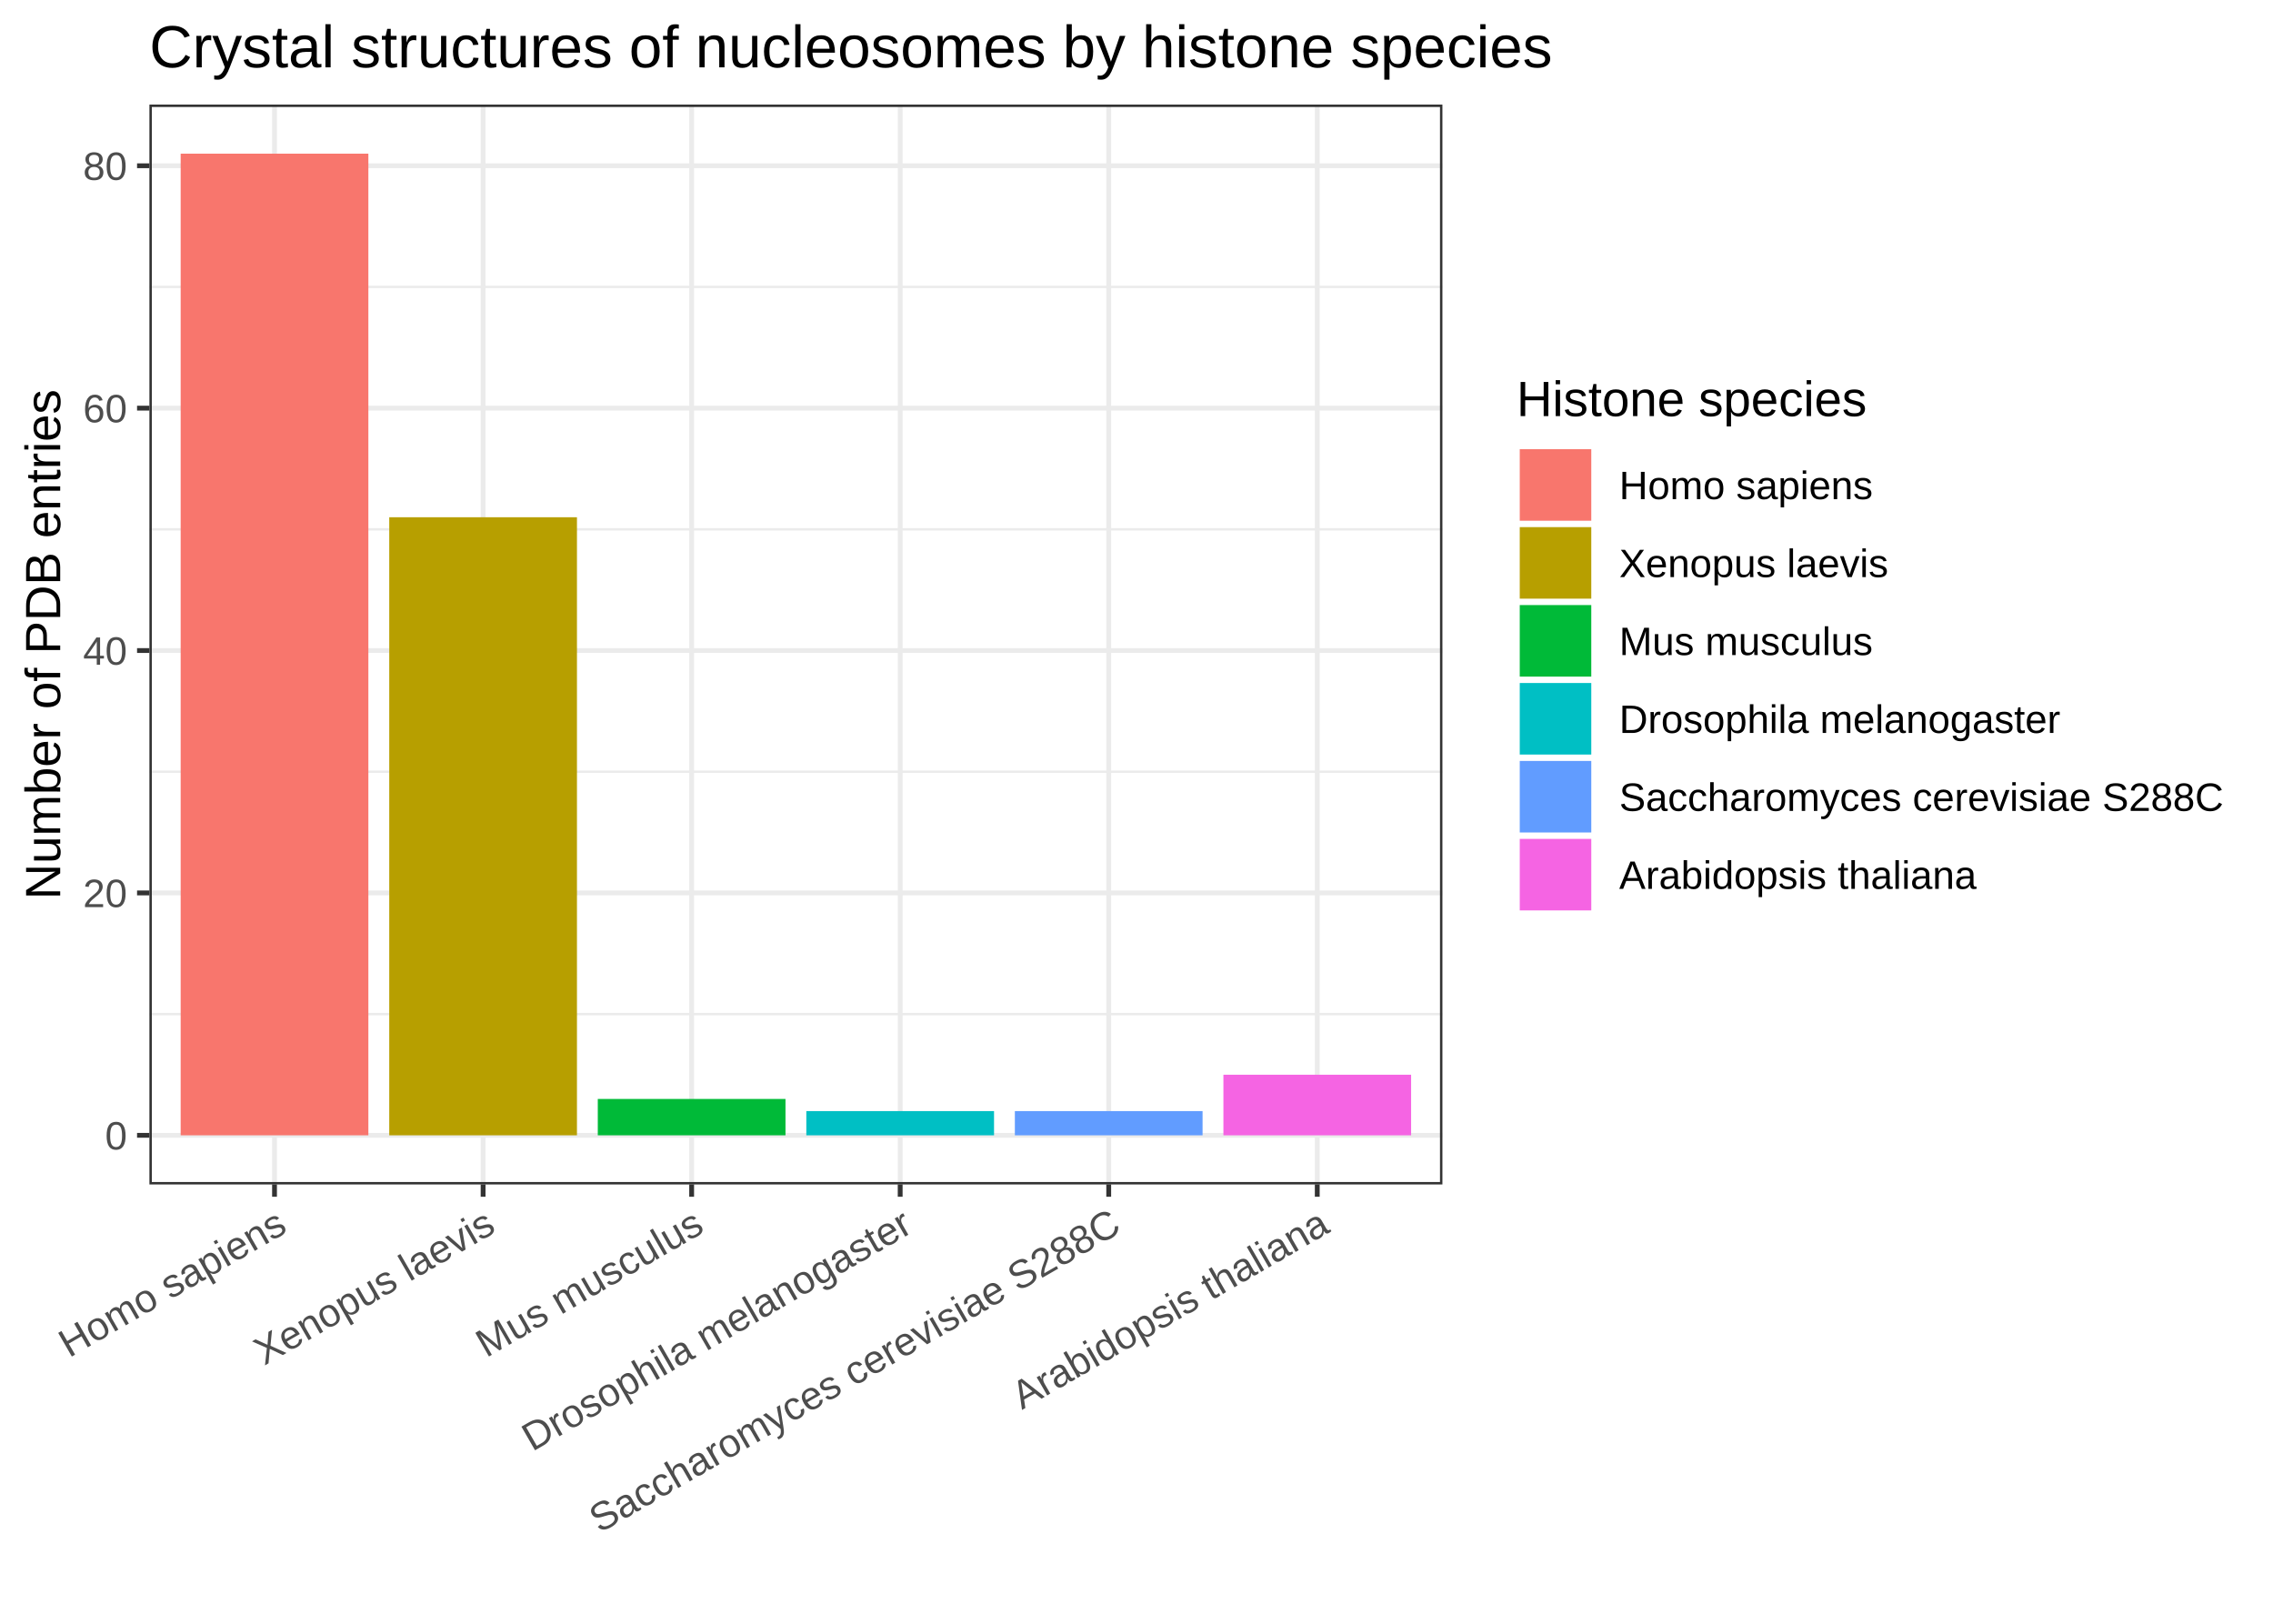
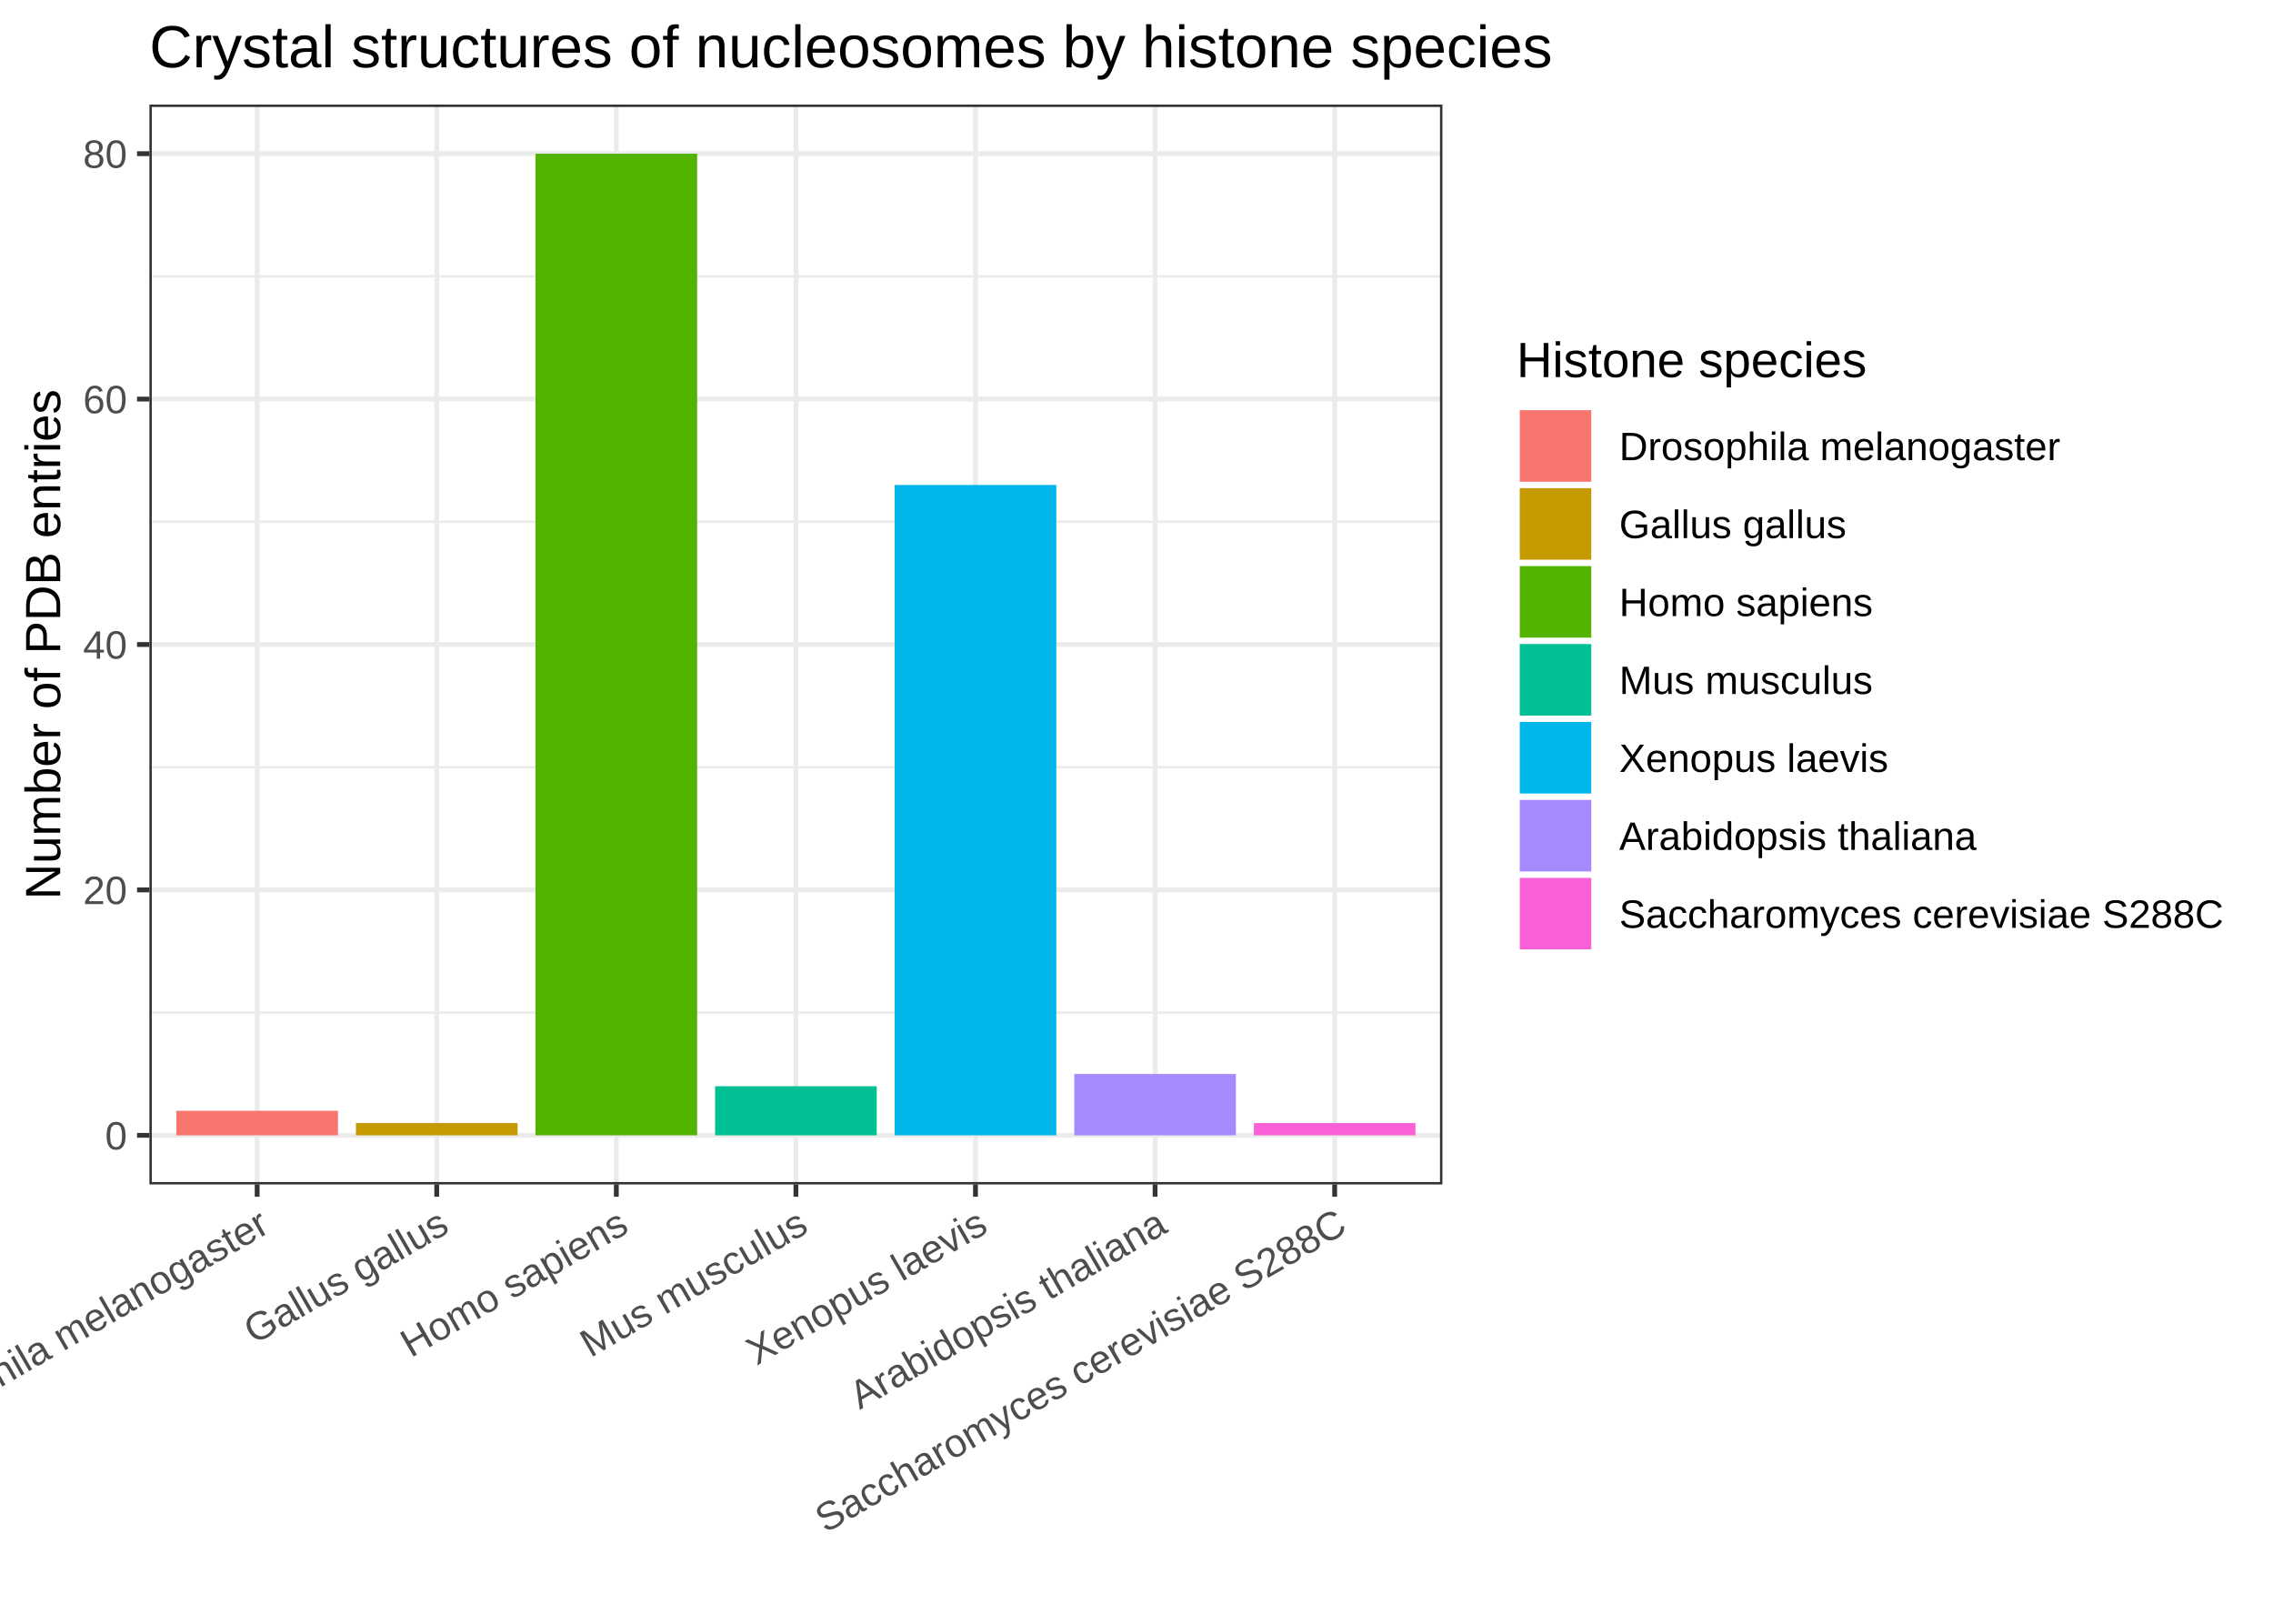
<svg xmlns="http://www.w3.org/2000/svg" viewBox="0 0 504.00 360.00">
  <defs>
    <style type="text/css">
    line, polyline, polygon, path, rect, circle {
      fill: none;
      stroke: #000000;
      stroke-linecap: round;
      stroke-linejoin: round;
      stroke-miterlimit: 10.00;
    }
  </style>
  </defs>
  <rect width="100%" height="100%" style="stroke: none; fill: #FFFFFF;" />
  <rect x="0.00" y="0" width="504.00" height="360.00" style="stroke-width: 1.07; stroke: #FFFFFF; fill: #FFFFFF;" />
  <defs>
    <clipPath id="cpMzMuMTN8MzE5LjgzfDI2Mi41OXwyMy4xOQ==">
      <rect x="33.13" y="23.19" width="286.70" height="239.41" />
    </clipPath>
  </defs>
  <rect x="33.13" y="23.19" width="286.70" height="239.41" style="stroke-width: 1.07; stroke: none; fill: #FFFFFF;" clip-path="url(#cpMzMuMTN8MzE5LjgzfDI2Mi41OXwyMy4xOQ==)" />
-   <polyline points="33.13,224.84 319.83,224.84 " style="stroke-width: 0.53; stroke: #EBEBEB; stroke-linecap: butt;" clip-path="url(#cpMzMuMTN8MzE5LjgzfDI2Mi41OXwyMy4xOQ==)" />
-   <polyline points="33.13,171.10 319.83,171.10 " style="stroke-width: 0.53; stroke: #EBEBEB; stroke-linecap: butt;" clip-path="url(#cpMzMuMTN8MzE5LjgzfDI2Mi41OXwyMy4xOQ==)" />
-   <polyline points="33.13,117.36 319.83,117.36 " style="stroke-width: 0.53; stroke: #EBEBEB; stroke-linecap: butt;" clip-path="url(#cpMzMuMTN8MzE5LjgzfDI2Mi41OXwyMy4xOQ==)" />
-   <polyline points="33.13,63.62 319.83,63.62 " style="stroke-width: 0.53; stroke: #EBEBEB; stroke-linecap: butt;" clip-path="url(#cpMzMuMTN8MzE5LjgzfDI2Mi41OXwyMy4xOQ==)" />
+   <polyline points="33.13,224.51 319.83,224.51 " style="stroke-width: 0.53; stroke: #EBEBEB; stroke-linecap: butt;" clip-path="url(#cpMzMuMTN8MzE5LjgzfDI2Mi41OXwyMy4xOQ==)" />
+   <polyline points="33.13,170.10 319.83,170.10 " style="stroke-width: 0.53; stroke: #EBEBEB; stroke-linecap: butt;" clip-path="url(#cpMzMuMTN8MzE5LjgzfDI2Mi41OXwyMy4xOQ==)" />
+   <polyline points="33.13,115.68 319.83,115.68 " style="stroke-width: 0.53; stroke: #EBEBEB; stroke-linecap: butt;" clip-path="url(#cpMzMuMTN8MzE5LjgzfDI2Mi41OXwyMy4xOQ==)" />
+   <polyline points="33.13,61.27 319.83,61.27 " style="stroke-width: 0.53; stroke: #EBEBEB; stroke-linecap: butt;" clip-path="url(#cpMzMuMTN8MzE5LjgzfDI2Mi41OXwyMy4xOQ==)" />
  <polyline points="33.13,251.71 319.83,251.71 " style="stroke-width: 1.07; stroke: #EBEBEB; stroke-linecap: butt;" clip-path="url(#cpMzMuMTN8MzE5LjgzfDI2Mi41OXwyMy4xOQ==)" />
-   <polyline points="33.13,197.97 319.83,197.97 " style="stroke-width: 1.07; stroke: #EBEBEB; stroke-linecap: butt;" clip-path="url(#cpMzMuMTN8MzE5LjgzfDI2Mi41OXwyMy4xOQ==)" />
-   <polyline points="33.13,144.23 319.83,144.23 " style="stroke-width: 1.07; stroke: #EBEBEB; stroke-linecap: butt;" clip-path="url(#cpMzMuMTN8MzE5LjgzfDI2Mi41OXwyMy4xOQ==)" />
-   <polyline points="33.13,90.49 319.83,90.49 " style="stroke-width: 1.07; stroke: #EBEBEB; stroke-linecap: butt;" clip-path="url(#cpMzMuMTN8MzE5LjgzfDI2Mi41OXwyMy4xOQ==)" />
-   <polyline points="33.13,36.75 319.83,36.75 " style="stroke-width: 1.07; stroke: #EBEBEB; stroke-linecap: butt;" clip-path="url(#cpMzMuMTN8MzE5LjgzfDI2Mi41OXwyMy4xOQ==)" />
-   <polyline points="60.87,262.59 60.87,23.19 " style="stroke-width: 1.07; stroke: #EBEBEB; stroke-linecap: butt;" clip-path="url(#cpMzMuMTN8MzE5LjgzfDI2Mi41OXwyMy4xOQ==)" />
-   <polyline points="107.12,262.59 107.12,23.19 " style="stroke-width: 1.07; stroke: #EBEBEB; stroke-linecap: butt;" clip-path="url(#cpMzMuMTN8MzE5LjgzfDI2Mi41OXwyMy4xOQ==)" />
-   <polyline points="153.36,262.59 153.36,23.19 " style="stroke-width: 1.07; stroke: #EBEBEB; stroke-linecap: butt;" clip-path="url(#cpMzMuMTN8MzE5LjgzfDI2Mi41OXwyMy4xOQ==)" />
-   <polyline points="199.60,262.59 199.60,23.19 " style="stroke-width: 1.07; stroke: #EBEBEB; stroke-linecap: butt;" clip-path="url(#cpMzMuMTN8MzE5LjgzfDI2Mi41OXwyMy4xOQ==)" />
-   <polyline points="245.84,262.59 245.84,23.19 " style="stroke-width: 1.07; stroke: #EBEBEB; stroke-linecap: butt;" clip-path="url(#cpMzMuMTN8MzE5LjgzfDI2Mi41OXwyMy4xOQ==)" />
-   <polyline points="292.08,262.59 292.08,23.19 " style="stroke-width: 1.07; stroke: #EBEBEB; stroke-linecap: butt;" clip-path="url(#cpMzMuMTN8MzE5LjgzfDI2Mi41OXwyMy4xOQ==)" />
-   <rect x="40.06" y="34.07" width="41.62" height="217.64" style="stroke-width: 1.07; stroke: none; stroke-linecap: square; stroke-linejoin: miter; fill: #F8766D;" clip-path="url(#cpMzMuMTN8MzE5LjgzfDI2Mi41OXwyMy4xOQ==)" />
-   <rect x="86.31" y="114.68" width="41.62" height="137.03" style="stroke-width: 1.07; stroke: none; stroke-linecap: square; stroke-linejoin: miter; fill: #B79F00;" clip-path="url(#cpMzMuMTN8MzE5LjgzfDI2Mi41OXwyMy4xOQ==)" />
-   <rect x="132.55" y="243.65" width="41.62" height="8.06" style="stroke-width: 1.07; stroke: none; stroke-linecap: square; stroke-linejoin: miter; fill: #00BA38;" clip-path="url(#cpMzMuMTN8MzE5LjgzfDI2Mi41OXwyMy4xOQ==)" />
-   <rect x="178.79" y="246.34" width="41.62" height="5.37" style="stroke-width: 1.07; stroke: none; stroke-linecap: square; stroke-linejoin: miter; fill: #00BFC4;" clip-path="url(#cpMzMuMTN8MzE5LjgzfDI2Mi41OXwyMy4xOQ==)" />
-   <rect x="225.03" y="246.34" width="41.62" height="5.37" style="stroke-width: 1.07; stroke: none; stroke-linecap: square; stroke-linejoin: miter; fill: #619CFF;" clip-path="url(#cpMzMuMTN8MzE5LjgzfDI2Mi41OXwyMy4xOQ==)" />
-   <rect x="271.27" y="238.28" width="41.62" height="13.43" style="stroke-width: 1.07; stroke: none; stroke-linecap: square; stroke-linejoin: miter; fill: #F564E3;" clip-path="url(#cpMzMuMTN8MzE5LjgzfDI2Mi41OXwyMy4xOQ==)" />
+   <polyline points="33.13,197.30 319.83,197.30 " style="stroke-width: 1.07; stroke: #EBEBEB; stroke-linecap: butt;" clip-path="url(#cpMzMuMTN8MzE5LjgzfDI2Mi41OXwyMy4xOQ==)" />
+   <polyline points="33.13,142.89 319.83,142.89 " style="stroke-width: 1.07; stroke: #EBEBEB; stroke-linecap: butt;" clip-path="url(#cpMzMuMTN8MzE5LjgzfDI2Mi41OXwyMy4xOQ==)" />
+   <polyline points="33.13,88.48 319.83,88.48 " style="stroke-width: 1.07; stroke: #EBEBEB; stroke-linecap: butt;" clip-path="url(#cpMzMuMTN8MzE5LjgzfDI2Mi41OXwyMy4xOQ==)" />
+   <polyline points="33.13,34.07 319.83,34.07 " style="stroke-width: 1.07; stroke: #EBEBEB; stroke-linecap: butt;" clip-path="url(#cpMzMuMTN8MzE5LjgzfDI2Mi41OXwyMy4xOQ==)" />
+   <polyline points="57.02,262.59 57.02,23.19 " style="stroke-width: 1.07; stroke: #EBEBEB; stroke-linecap: butt;" clip-path="url(#cpMzMuMTN8MzE5LjgzfDI2Mi41OXwyMy4xOQ==)" />
+   <polyline points="96.84,262.59 96.84,23.19 " style="stroke-width: 1.07; stroke: #EBEBEB; stroke-linecap: butt;" clip-path="url(#cpMzMuMTN8MzE5LjgzfDI2Mi41OXwyMy4xOQ==)" />
+   <polyline points="136.66,262.59 136.66,23.19 " style="stroke-width: 1.07; stroke: #EBEBEB; stroke-linecap: butt;" clip-path="url(#cpMzMuMTN8MzE5LjgzfDI2Mi41OXwyMy4xOQ==)" />
+   <polyline points="176.48,262.59 176.48,23.19 " style="stroke-width: 1.07; stroke: #EBEBEB; stroke-linecap: butt;" clip-path="url(#cpMzMuMTN8MzE5LjgzfDI2Mi41OXwyMy4xOQ==)" />
+   <polyline points="216.30,262.59 216.30,23.19 " style="stroke-width: 1.07; stroke: #EBEBEB; stroke-linecap: butt;" clip-path="url(#cpMzMuMTN8MzE5LjgzfDI2Mi41OXwyMy4xOQ==)" />
+   <polyline points="256.12,262.59 256.12,23.19 " style="stroke-width: 1.07; stroke: #EBEBEB; stroke-linecap: butt;" clip-path="url(#cpMzMuMTN8MzE5LjgzfDI2Mi41OXwyMy4xOQ==)" />
+   <polyline points="295.94,262.59 295.94,23.19 " style="stroke-width: 1.07; stroke: #EBEBEB; stroke-linecap: butt;" clip-path="url(#cpMzMuMTN8MzE5LjgzfDI2Mi41OXwyMy4xOQ==)" />
+   <rect x="39.10" y="246.27" width="35.84" height="5.44" style="stroke-width: 1.07; stroke: none; stroke-linecap: square; stroke-linejoin: miter; fill: #F8766D;" clip-path="url(#cpMzMuMTN8MzE5LjgzfDI2Mi41OXwyMy4xOQ==)" />
+   <rect x="78.92" y="248.99" width="35.84" height="2.72" style="stroke-width: 1.07; stroke: none; stroke-linecap: square; stroke-linejoin: miter; fill: #C49A00;" clip-path="url(#cpMzMuMTN8MzE5LjgzfDI2Mi41OXwyMy4xOQ==)" />
+   <rect x="118.74" y="34.07" width="35.84" height="217.64" style="stroke-width: 1.07; stroke: none; stroke-linecap: square; stroke-linejoin: miter; fill: #53B400;" clip-path="url(#cpMzMuMTN8MzE5LjgzfDI2Mi41OXwyMy4xOQ==)" />
+   <rect x="158.56" y="240.83" width="35.84" height="10.88" style="stroke-width: 1.07; stroke: none; stroke-linecap: square; stroke-linejoin: miter; fill: #00C094;" clip-path="url(#cpMzMuMTN8MzE5LjgzfDI2Mi41OXwyMy4xOQ==)" />
+   <rect x="198.38" y="107.52" width="35.84" height="144.19" style="stroke-width: 1.07; stroke: none; stroke-linecap: square; stroke-linejoin: miter; fill: #00B6EB;" clip-path="url(#cpMzMuMTN8MzE5LjgzfDI2Mi41OXwyMy4xOQ==)" />
+   <rect x="238.20" y="238.11" width="35.84" height="13.60" style="stroke-width: 1.07; stroke: none; stroke-linecap: square; stroke-linejoin: miter; fill: #A58AFF;" clip-path="url(#cpMzMuMTN8MzE5LjgzfDI2Mi41OXwyMy4xOQ==)" />
+   <rect x="278.02" y="248.99" width="35.84" height="2.72" style="stroke-width: 1.07; stroke: none; stroke-linecap: square; stroke-linejoin: miter; fill: #FB61D7;" clip-path="url(#cpMzMuMTN8MzE5LjgzfDI2Mi41OXwyMy4xOQ==)" />
  <rect x="33.13" y="23.19" width="286.70" height="239.41" style="stroke-width: 1.07; stroke: #333333;" clip-path="url(#cpMzMuMTN8MzE5LjgzfDI2Mi41OXwyMy4xOQ==)" />
  <defs>
    <clipPath id="cpMC4wMHw1MDQuMDB8MzYwLjAwfDAuMDA=">
      <rect x="0.00" y="0.00" width="504.00" height="360.00" />
    </clipPath>
  </defs>
  <g clip-path="url(#cpMC4wMHw1MDQuMDB8MzYwLjAwfDAuMDA=)">
    <text x="23.30" y="254.86" style="font-size: 8.80px; fill: #4D4D4D; font-family: Arial;" textLength="4.89px" lengthAdjust="spacingAndGlyphs">0</text>
  </g>
  <g clip-path="url(#cpMC4wMHw1MDQuMDB8MzYwLjAwfDAuMDA=)">
-     <text x="18.41" y="201.12" style="font-size: 8.80px; fill: #4D4D4D; font-family: Arial;" textLength="9.79px" lengthAdjust="spacingAndGlyphs">20</text>
+     <text x="18.41" y="200.45" style="font-size: 8.80px; fill: #4D4D4D; font-family: Arial;" textLength="9.79px" lengthAdjust="spacingAndGlyphs">20</text>
  </g>
  <g clip-path="url(#cpMC4wMHw1MDQuMDB8MzYwLjAwfDAuMDA=)">
-     <text x="18.41" y="147.38" style="font-size: 8.80px; fill: #4D4D4D; font-family: Arial;" textLength="9.79px" lengthAdjust="spacingAndGlyphs">40</text>
+     <text x="18.41" y="146.04" style="font-size: 8.80px; fill: #4D4D4D; font-family: Arial;" textLength="9.79px" lengthAdjust="spacingAndGlyphs">40</text>
  </g>
  <g clip-path="url(#cpMC4wMHw1MDQuMDB8MzYwLjAwfDAuMDA=)">
-     <text x="18.41" y="93.64" style="font-size: 8.80px; fill: #4D4D4D; font-family: Arial;" textLength="9.79px" lengthAdjust="spacingAndGlyphs">60</text>
+     <text x="18.41" y="91.63" style="font-size: 8.80px; fill: #4D4D4D; font-family: Arial;" textLength="9.79px" lengthAdjust="spacingAndGlyphs">60</text>
  </g>
  <g clip-path="url(#cpMC4wMHw1MDQuMDB8MzYwLjAwfDAuMDA=)">
-     <text x="18.41" y="39.90" style="font-size: 8.80px; fill: #4D4D4D; font-family: Arial;" textLength="9.79px" lengthAdjust="spacingAndGlyphs">80</text>
+     <text x="18.41" y="37.22" style="font-size: 8.80px; fill: #4D4D4D; font-family: Arial;" textLength="9.79px" lengthAdjust="spacingAndGlyphs">80</text>
  </g>
  <polyline points="30.39,251.71 33.13,251.71 " style="stroke-width: 1.07; stroke: #333333; stroke-linecap: butt;" clip-path="url(#cpMC4wMHw1MDQuMDB8MzYwLjAwfDAuMDA=)" />
-   <polyline points="30.39,197.97 33.13,197.97 " style="stroke-width: 1.07; stroke: #333333; stroke-linecap: butt;" clip-path="url(#cpMC4wMHw1MDQuMDB8MzYwLjAwfDAuMDA=)" />
-   <polyline points="30.39,144.23 33.13,144.23 " style="stroke-width: 1.07; stroke: #333333; stroke-linecap: butt;" clip-path="url(#cpMC4wMHw1MDQuMDB8MzYwLjAwfDAuMDA=)" />
-   <polyline points="30.39,90.49 33.13,90.49 " style="stroke-width: 1.07; stroke: #333333; stroke-linecap: butt;" clip-path="url(#cpMC4wMHw1MDQuMDB8MzYwLjAwfDAuMDA=)" />
-   <polyline points="30.39,36.75 33.13,36.75 " style="stroke-width: 1.07; stroke: #333333; stroke-linecap: butt;" clip-path="url(#cpMC4wMHw1MDQuMDB8MzYwLjAwfDAuMDA=)" />
-   <polyline points="60.87,265.33 60.87,262.59 " style="stroke-width: 1.07; stroke: #333333; stroke-linecap: butt;" clip-path="url(#cpMC4wMHw1MDQuMDB8MzYwLjAwfDAuMDA=)" />
-   <polyline points="107.12,265.33 107.12,262.59 " style="stroke-width: 1.07; stroke: #333333; stroke-linecap: butt;" clip-path="url(#cpMC4wMHw1MDQuMDB8MzYwLjAwfDAuMDA=)" />
-   <polyline points="153.36,265.33 153.36,262.59 " style="stroke-width: 1.07; stroke: #333333; stroke-linecap: butt;" clip-path="url(#cpMC4wMHw1MDQuMDB8MzYwLjAwfDAuMDA=)" />
-   <polyline points="199.60,265.33 199.60,262.59 " style="stroke-width: 1.07; stroke: #333333; stroke-linecap: butt;" clip-path="url(#cpMC4wMHw1MDQuMDB8MzYwLjAwfDAuMDA=)" />
-   <polyline points="245.84,265.33 245.84,262.59 " style="stroke-width: 1.07; stroke: #333333; stroke-linecap: butt;" clip-path="url(#cpMC4wMHw1MDQuMDB8MzYwLjAwfDAuMDA=)" />
-   <polyline points="292.08,265.33 292.08,262.59 " style="stroke-width: 1.07; stroke: #333333; stroke-linecap: butt;" clip-path="url(#cpMC4wMHw1MDQuMDB8MzYwLjAwfDAuMDA=)" />
+   <polyline points="30.39,197.30 33.13,197.30 " style="stroke-width: 1.07; stroke: #333333; stroke-linecap: butt;" clip-path="url(#cpMC4wMHw1MDQuMDB8MzYwLjAwfDAuMDA=)" />
+   <polyline points="30.39,142.89 33.13,142.89 " style="stroke-width: 1.07; stroke: #333333; stroke-linecap: butt;" clip-path="url(#cpMC4wMHw1MDQuMDB8MzYwLjAwfDAuMDA=)" />
+   <polyline points="30.39,88.48 33.13,88.48 " style="stroke-width: 1.07; stroke: #333333; stroke-linecap: butt;" clip-path="url(#cpMC4wMHw1MDQuMDB8MzYwLjAwfDAuMDA=)" />
+   <polyline points="30.39,34.07 33.13,34.07 " style="stroke-width: 1.07; stroke: #333333; stroke-linecap: butt;" clip-path="url(#cpMC4wMHw1MDQuMDB8MzYwLjAwfDAuMDA=)" />
+   <polyline points="57.02,265.33 57.02,262.59 " style="stroke-width: 1.07; stroke: #333333; stroke-linecap: butt;" clip-path="url(#cpMC4wMHw1MDQuMDB8MzYwLjAwfDAuMDA=)" />
+   <polyline points="96.84,265.33 96.84,262.59 " style="stroke-width: 1.07; stroke: #333333; stroke-linecap: butt;" clip-path="url(#cpMC4wMHw1MDQuMDB8MzYwLjAwfDAuMDA=)" />
+   <polyline points="136.66,265.33 136.66,262.59 " style="stroke-width: 1.07; stroke: #333333; stroke-linecap: butt;" clip-path="url(#cpMC4wMHw1MDQuMDB8MzYwLjAwfDAuMDA=)" />
+   <polyline points="176.48,265.33 176.48,262.59 " style="stroke-width: 1.07; stroke: #333333; stroke-linecap: butt;" clip-path="url(#cpMC4wMHw1MDQuMDB8MzYwLjAwfDAuMDA=)" />
+   <polyline points="216.30,265.33 216.30,262.59 " style="stroke-width: 1.07; stroke: #333333; stroke-linecap: butt;" clip-path="url(#cpMC4wMHw1MDQuMDB8MzYwLjAwfDAuMDA=)" />
+   <polyline points="256.12,265.33 256.12,262.59 " style="stroke-width: 1.07; stroke: #333333; stroke-linecap: butt;" clip-path="url(#cpMC4wMHw1MDQuMDB8MzYwLjAwfDAuMDA=)" />
+   <polyline points="295.94,265.33 295.94,262.59 " style="stroke-width: 1.07; stroke: #333333; stroke-linecap: butt;" clip-path="url(#cpMC4wMHw1MDQuMDB8MzYwLjAwfDAuMDA=)" />
  <g clip-path="url(#cpMC4wMHw1MDQuMDB8MzYwLjAwfDAuMDA=)">
-     <text transform="translate(15.31,301.11) rotate(-30)" style="font-size: 8.80px; fill: #4D4D4D; font-family: Arial;" textLength="56.25px" lengthAdjust="spacingAndGlyphs">Homo sapiens</text>
+     <text transform="translate(-24.56,321.90) rotate(-30)" style="font-size: 8.80px; fill: #4D4D4D; font-family: Arial;" textLength="97.83px" lengthAdjust="spacingAndGlyphs">Drosophila melanogaster</text>
  </g>
  <g clip-path="url(#cpMC4wMHw1MDQuMDB8MzYwLjAwfDAuMDA=)">
-     <text transform="translate(58.58,302.82) rotate(-30)" style="font-size: 8.80px; fill: #4D4D4D; font-family: Arial;" textLength="59.68px" lengthAdjust="spacingAndGlyphs">Xenopus laevis</text>
+     <text transform="translate(56.36,298.17) rotate(-30)" style="font-size: 8.80px; fill: #4D4D4D; font-family: Arial;" textLength="50.38px" lengthAdjust="spacingAndGlyphs">Gallus gallus</text>
  </g>
  <g clip-path="url(#cpMC4wMHw1MDQuMDB8MzYwLjAwfDAuMDA=)">
-     <text transform="translate(107.80,301.10) rotate(-30)" style="font-size: 8.80px; fill: #4D4D4D; font-family: Arial;" textLength="56.24px" lengthAdjust="spacingAndGlyphs">Mus musculus</text>
+     <text transform="translate(91.09,301.11) rotate(-30)" style="font-size: 8.80px; fill: #4D4D4D; font-family: Arial;" textLength="56.25px" lengthAdjust="spacingAndGlyphs">Homo sapiens</text>
  </g>
  <g clip-path="url(#cpMC4wMHw1MDQuMDB8MzYwLjAwfDAuMDA=)">
-     <text transform="translate(118.02,321.90) rotate(-30)" style="font-size: 8.80px; fill: #4D4D4D; font-family: Arial;" textLength="97.83px" lengthAdjust="spacingAndGlyphs">Drosophila melanogaster</text>
+     <text transform="translate(130.92,301.10) rotate(-30)" style="font-size: 8.80px; fill: #4D4D4D; font-family: Arial;" textLength="56.24px" lengthAdjust="spacingAndGlyphs">Mus musculus</text>
  </g>
  <g clip-path="url(#cpMC4wMHw1MDQuMDB8MzYwLjAwfDAuMDA=)">
-     <text transform="translate(132.93,339.99) rotate(-30)" style="font-size: 8.80px; fill: #4D4D4D; font-family: Arial;" textLength="134.02px" lengthAdjust="spacingAndGlyphs">Saccharomyces cerevisiae S288C</text>
+     <text transform="translate(167.76,302.82) rotate(-30)" style="font-size: 8.80px; fill: #4D4D4D; font-family: Arial;" textLength="59.68px" lengthAdjust="spacingAndGlyphs">Xenopus laevis</text>
  </g>
  <g clip-path="url(#cpMC4wMHw1MDQuMDB8MzYwLjAwfDAuMDA=)">
-     <text transform="translate(226.60,312.61) rotate(-30)" style="font-size: 8.80px; fill: #4D4D4D; font-family: Arial;" textLength="79.25px" lengthAdjust="spacingAndGlyphs">Arabidopsis thaliana</text>
+     <text transform="translate(190.63,312.61) rotate(-30)" style="font-size: 8.80px; fill: #4D4D4D; font-family: Arial;" textLength="79.25px" lengthAdjust="spacingAndGlyphs">Arabidopsis thaliana</text>
+   </g>
+   <g clip-path="url(#cpMC4wMHw1MDQuMDB8MzYwLjAwfDAuMDA=)">
+     <text transform="translate(183.03,339.99) rotate(-30)" style="font-size: 8.80px; fill: #4D4D4D; font-family: Arial;" textLength="134.02px" lengthAdjust="spacingAndGlyphs">Saccharomyces cerevisiae S288C</text>
  </g>
  <g clip-path="url(#cpMC4wMHw1MDQuMDB8MzYwLjAwfDAuMDA=)">
    <text transform="translate(13.35,199.44) rotate(-90)" style="font-size: 11.00px; font-family: Arial;" textLength="113.10px" lengthAdjust="spacingAndGlyphs">Number of PDB entries</text>
  </g>
-   <rect x="330.79" y="77.74" width="167.73" height="130.31" style="stroke-width: 1.07; stroke: none; fill: #FFFFFF;" clip-path="url(#cpMC4wMHw1MDQuMDB8MzYwLjAwfDAuMDA=)" />
+   <rect x="330.79" y="69.10" width="167.73" height="147.59" style="stroke-width: 1.07; stroke: none; fill: #FFFFFF;" clip-path="url(#cpMC4wMHw1MDQuMDB8MzYwLjAwfDAuMDA=)" />
  <g clip-path="url(#cpMC4wMHw1MDQuMDB8MzYwLjAwfDAuMDA=)">
-     <text x="336.27" y="92.25" style="font-size: 11.00px; font-family: Arial;" textLength="77.65px" lengthAdjust="spacingAndGlyphs">Histone species</text>
+     <text x="336.27" y="83.61" style="font-size: 11.00px; font-family: Arial;" textLength="77.65px" lengthAdjust="spacingAndGlyphs">Histone species</text>
  </g>
-   <rect x="336.27" y="98.88" width="17.28" height="17.28" style="stroke-width: 1.07; stroke: none; fill: #FFFFFF;" clip-path="url(#cpMC4wMHw1MDQuMDB8MzYwLjAwfDAuMDA=)" />
-   <rect x="336.98" y="99.59" width="15.86" height="15.86" style="stroke-width: 1.07; stroke: none; stroke-linecap: square; stroke-linejoin: miter; fill: #F8766D;" clip-path="url(#cpMC4wMHw1MDQuMDB8MzYwLjAwfDAuMDA=)" />
-   <rect x="336.27" y="116.16" width="17.28" height="17.28" style="stroke-width: 1.07; stroke: none; fill: #FFFFFF;" clip-path="url(#cpMC4wMHw1MDQuMDB8MzYwLjAwfDAuMDA=)" />
-   <rect x="336.98" y="116.87" width="15.86" height="15.86" style="stroke-width: 1.07; stroke: none; stroke-linecap: square; stroke-linejoin: miter; fill: #B79F00;" clip-path="url(#cpMC4wMHw1MDQuMDB8MzYwLjAwfDAuMDA=)" />
-   <rect x="336.27" y="133.44" width="17.28" height="17.28" style="stroke-width: 1.07; stroke: none; fill: #FFFFFF;" clip-path="url(#cpMC4wMHw1MDQuMDB8MzYwLjAwfDAuMDA=)" />
-   <rect x="336.98" y="134.15" width="15.86" height="15.86" style="stroke-width: 1.07; stroke: none; stroke-linecap: square; stroke-linejoin: miter; fill: #00BA38;" clip-path="url(#cpMC4wMHw1MDQuMDB8MzYwLjAwfDAuMDA=)" />
-   <rect x="336.27" y="150.72" width="17.28" height="17.28" style="stroke-width: 1.07; stroke: none; fill: #FFFFFF;" clip-path="url(#cpMC4wMHw1MDQuMDB8MzYwLjAwfDAuMDA=)" />
-   <rect x="336.98" y="151.43" width="15.86" height="15.86" style="stroke-width: 1.07; stroke: none; stroke-linecap: square; stroke-linejoin: miter; fill: #00BFC4;" clip-path="url(#cpMC4wMHw1MDQuMDB8MzYwLjAwfDAuMDA=)" />
-   <rect x="336.27" y="168.00" width="17.28" height="17.28" style="stroke-width: 1.07; stroke: none; fill: #FFFFFF;" clip-path="url(#cpMC4wMHw1MDQuMDB8MzYwLjAwfDAuMDA=)" />
-   <rect x="336.98" y="168.71" width="15.86" height="15.86" style="stroke-width: 1.07; stroke: none; stroke-linecap: square; stroke-linejoin: miter; fill: #619CFF;" clip-path="url(#cpMC4wMHw1MDQuMDB8MzYwLjAwfDAuMDA=)" />
-   <rect x="336.27" y="185.28" width="17.28" height="17.28" style="stroke-width: 1.07; stroke: none; fill: #FFFFFF;" clip-path="url(#cpMC4wMHw1MDQuMDB8MzYwLjAwfDAuMDA=)" />
-   <rect x="336.98" y="185.99" width="15.86" height="15.86" style="stroke-width: 1.07; stroke: none; stroke-linecap: square; stroke-linejoin: miter; fill: #F564E3;" clip-path="url(#cpMC4wMHw1MDQuMDB8MzYwLjAwfDAuMDA=)" />
+   <rect x="336.27" y="90.24" width="17.28" height="17.28" style="stroke-width: 1.07; stroke: none; fill: #FFFFFF;" clip-path="url(#cpMC4wMHw1MDQuMDB8MzYwLjAwfDAuMDA=)" />
+   <rect x="336.98" y="90.95" width="15.86" height="15.86" style="stroke-width: 1.07; stroke: none; stroke-linecap: square; stroke-linejoin: miter; fill: #F8766D;" clip-path="url(#cpMC4wMHw1MDQuMDB8MzYwLjAwfDAuMDA=)" />
+   <rect x="336.27" y="107.52" width="17.28" height="17.28" style="stroke-width: 1.07; stroke: none; fill: #FFFFFF;" clip-path="url(#cpMC4wMHw1MDQuMDB8MzYwLjAwfDAuMDA=)" />
+   <rect x="336.98" y="108.23" width="15.86" height="15.86" style="stroke-width: 1.07; stroke: none; stroke-linecap: square; stroke-linejoin: miter; fill: #C49A00;" clip-path="url(#cpMC4wMHw1MDQuMDB8MzYwLjAwfDAuMDA=)" />
+   <rect x="336.27" y="124.80" width="17.28" height="17.28" style="stroke-width: 1.07; stroke: none; fill: #FFFFFF;" clip-path="url(#cpMC4wMHw1MDQuMDB8MzYwLjAwfDAuMDA=)" />
+   <rect x="336.98" y="125.51" width="15.86" height="15.86" style="stroke-width: 1.07; stroke: none; stroke-linecap: square; stroke-linejoin: miter; fill: #53B400;" clip-path="url(#cpMC4wMHw1MDQuMDB8MzYwLjAwfDAuMDA=)" />
+   <rect x="336.27" y="142.08" width="17.28" height="17.28" style="stroke-width: 1.07; stroke: none; fill: #FFFFFF;" clip-path="url(#cpMC4wMHw1MDQuMDB8MzYwLjAwfDAuMDA=)" />
+   <rect x="336.98" y="142.79" width="15.86" height="15.86" style="stroke-width: 1.07; stroke: none; stroke-linecap: square; stroke-linejoin: miter; fill: #00C094;" clip-path="url(#cpMC4wMHw1MDQuMDB8MzYwLjAwfDAuMDA=)" />
+   <rect x="336.27" y="159.36" width="17.28" height="17.28" style="stroke-width: 1.07; stroke: none; fill: #FFFFFF;" clip-path="url(#cpMC4wMHw1MDQuMDB8MzYwLjAwfDAuMDA=)" />
+   <rect x="336.98" y="160.07" width="15.86" height="15.86" style="stroke-width: 1.07; stroke: none; stroke-linecap: square; stroke-linejoin: miter; fill: #00B6EB;" clip-path="url(#cpMC4wMHw1MDQuMDB8MzYwLjAwfDAuMDA=)" />
+   <rect x="336.27" y="176.64" width="17.28" height="17.28" style="stroke-width: 1.07; stroke: none; fill: #FFFFFF;" clip-path="url(#cpMC4wMHw1MDQuMDB8MzYwLjAwfDAuMDA=)" />
+   <rect x="336.98" y="177.35" width="15.86" height="15.86" style="stroke-width: 1.07; stroke: none; stroke-linecap: square; stroke-linejoin: miter; fill: #A58AFF;" clip-path="url(#cpMC4wMHw1MDQuMDB8MzYwLjAwfDAuMDA=)" />
+   <rect x="336.27" y="193.92" width="17.28" height="17.28" style="stroke-width: 1.07; stroke: none; fill: #FFFFFF;" clip-path="url(#cpMC4wMHw1MDQuMDB8MzYwLjAwfDAuMDA=)" />
+   <rect x="336.98" y="194.63" width="15.86" height="15.86" style="stroke-width: 1.07; stroke: none; stroke-linecap: square; stroke-linejoin: miter; fill: #FB61D7;" clip-path="url(#cpMC4wMHw1MDQuMDB8MzYwLjAwfDAuMDA=)" />
  <g clip-path="url(#cpMC4wMHw1MDQuMDB8MzYwLjAwfDAuMDA=)">
-     <text x="359.03" y="110.67" style="font-size: 8.80px; font-family: Arial;" textLength="56.25px" lengthAdjust="spacingAndGlyphs">Homo sapiens</text>
+     <text x="359.03" y="102.03" style="font-size: 8.80px; font-family: Arial;" textLength="97.83px" lengthAdjust="spacingAndGlyphs">Drosophila melanogaster</text>
  </g>
  <g clip-path="url(#cpMC4wMHw1MDQuMDB8MzYwLjAwfDAuMDA=)">
-     <text x="359.03" y="127.95" style="font-size: 8.80px; font-family: Arial;" textLength="59.68px" lengthAdjust="spacingAndGlyphs">Xenopus laevis</text>
+     <text x="359.03" y="119.31" style="font-size: 8.80px; font-family: Arial;" textLength="50.38px" lengthAdjust="spacingAndGlyphs">Gallus gallus</text>
  </g>
  <g clip-path="url(#cpMC4wMHw1MDQuMDB8MzYwLjAwfDAuMDA=)">
-     <text x="359.03" y="145.23" style="font-size: 8.80px; font-family: Arial;" textLength="56.24px" lengthAdjust="spacingAndGlyphs">Mus musculus</text>
+     <text x="359.03" y="136.59" style="font-size: 8.80px; font-family: Arial;" textLength="56.25px" lengthAdjust="spacingAndGlyphs">Homo sapiens</text>
  </g>
  <g clip-path="url(#cpMC4wMHw1MDQuMDB8MzYwLjAwfDAuMDA=)">
-     <text x="359.03" y="162.51" style="font-size: 8.80px; font-family: Arial;" textLength="97.83px" lengthAdjust="spacingAndGlyphs">Drosophila melanogaster</text>
+     <text x="359.03" y="153.87" style="font-size: 8.80px; font-family: Arial;" textLength="56.24px" lengthAdjust="spacingAndGlyphs">Mus musculus</text>
  </g>
  <g clip-path="url(#cpMC4wMHw1MDQuMDB8MzYwLjAwfDAuMDA=)">
-     <text x="359.03" y="179.79" style="font-size: 8.80px; font-family: Arial;" textLength="134.02px" lengthAdjust="spacingAndGlyphs">Saccharomyces cerevisiae S288C</text>
+     <text x="359.03" y="171.15" style="font-size: 8.80px; font-family: Arial;" textLength="59.68px" lengthAdjust="spacingAndGlyphs">Xenopus laevis</text>
  </g>
  <g clip-path="url(#cpMC4wMHw1MDQuMDB8MzYwLjAwfDAuMDA=)">
-     <text x="359.03" y="197.07" style="font-size: 8.80px; font-family: Arial;" textLength="79.25px" lengthAdjust="spacingAndGlyphs">Arabidopsis thaliana</text>
+     <text x="359.03" y="188.43" style="font-size: 8.80px; font-family: Arial;" textLength="79.25px" lengthAdjust="spacingAndGlyphs">Arabidopsis thaliana</text>
+   </g>
+   <g clip-path="url(#cpMC4wMHw1MDQuMDB8MzYwLjAwfDAuMDA=)">
+     <text x="359.03" y="205.71" style="font-size: 8.80px; font-family: Arial;" textLength="134.02px" lengthAdjust="spacingAndGlyphs">Saccharomyces cerevisiae S288C</text>
  </g>
  <g clip-path="url(#cpMC4wMHw1MDQuMDB8MzYwLjAwfDAuMDA=)">
    <text x="33.13" y="14.93" style="font-size: 13.20px; font-family: Arial;" textLength="311.07px" lengthAdjust="spacingAndGlyphs">Crystal structures of nucleosomes by histone species</text>
  </g>
</svg>
